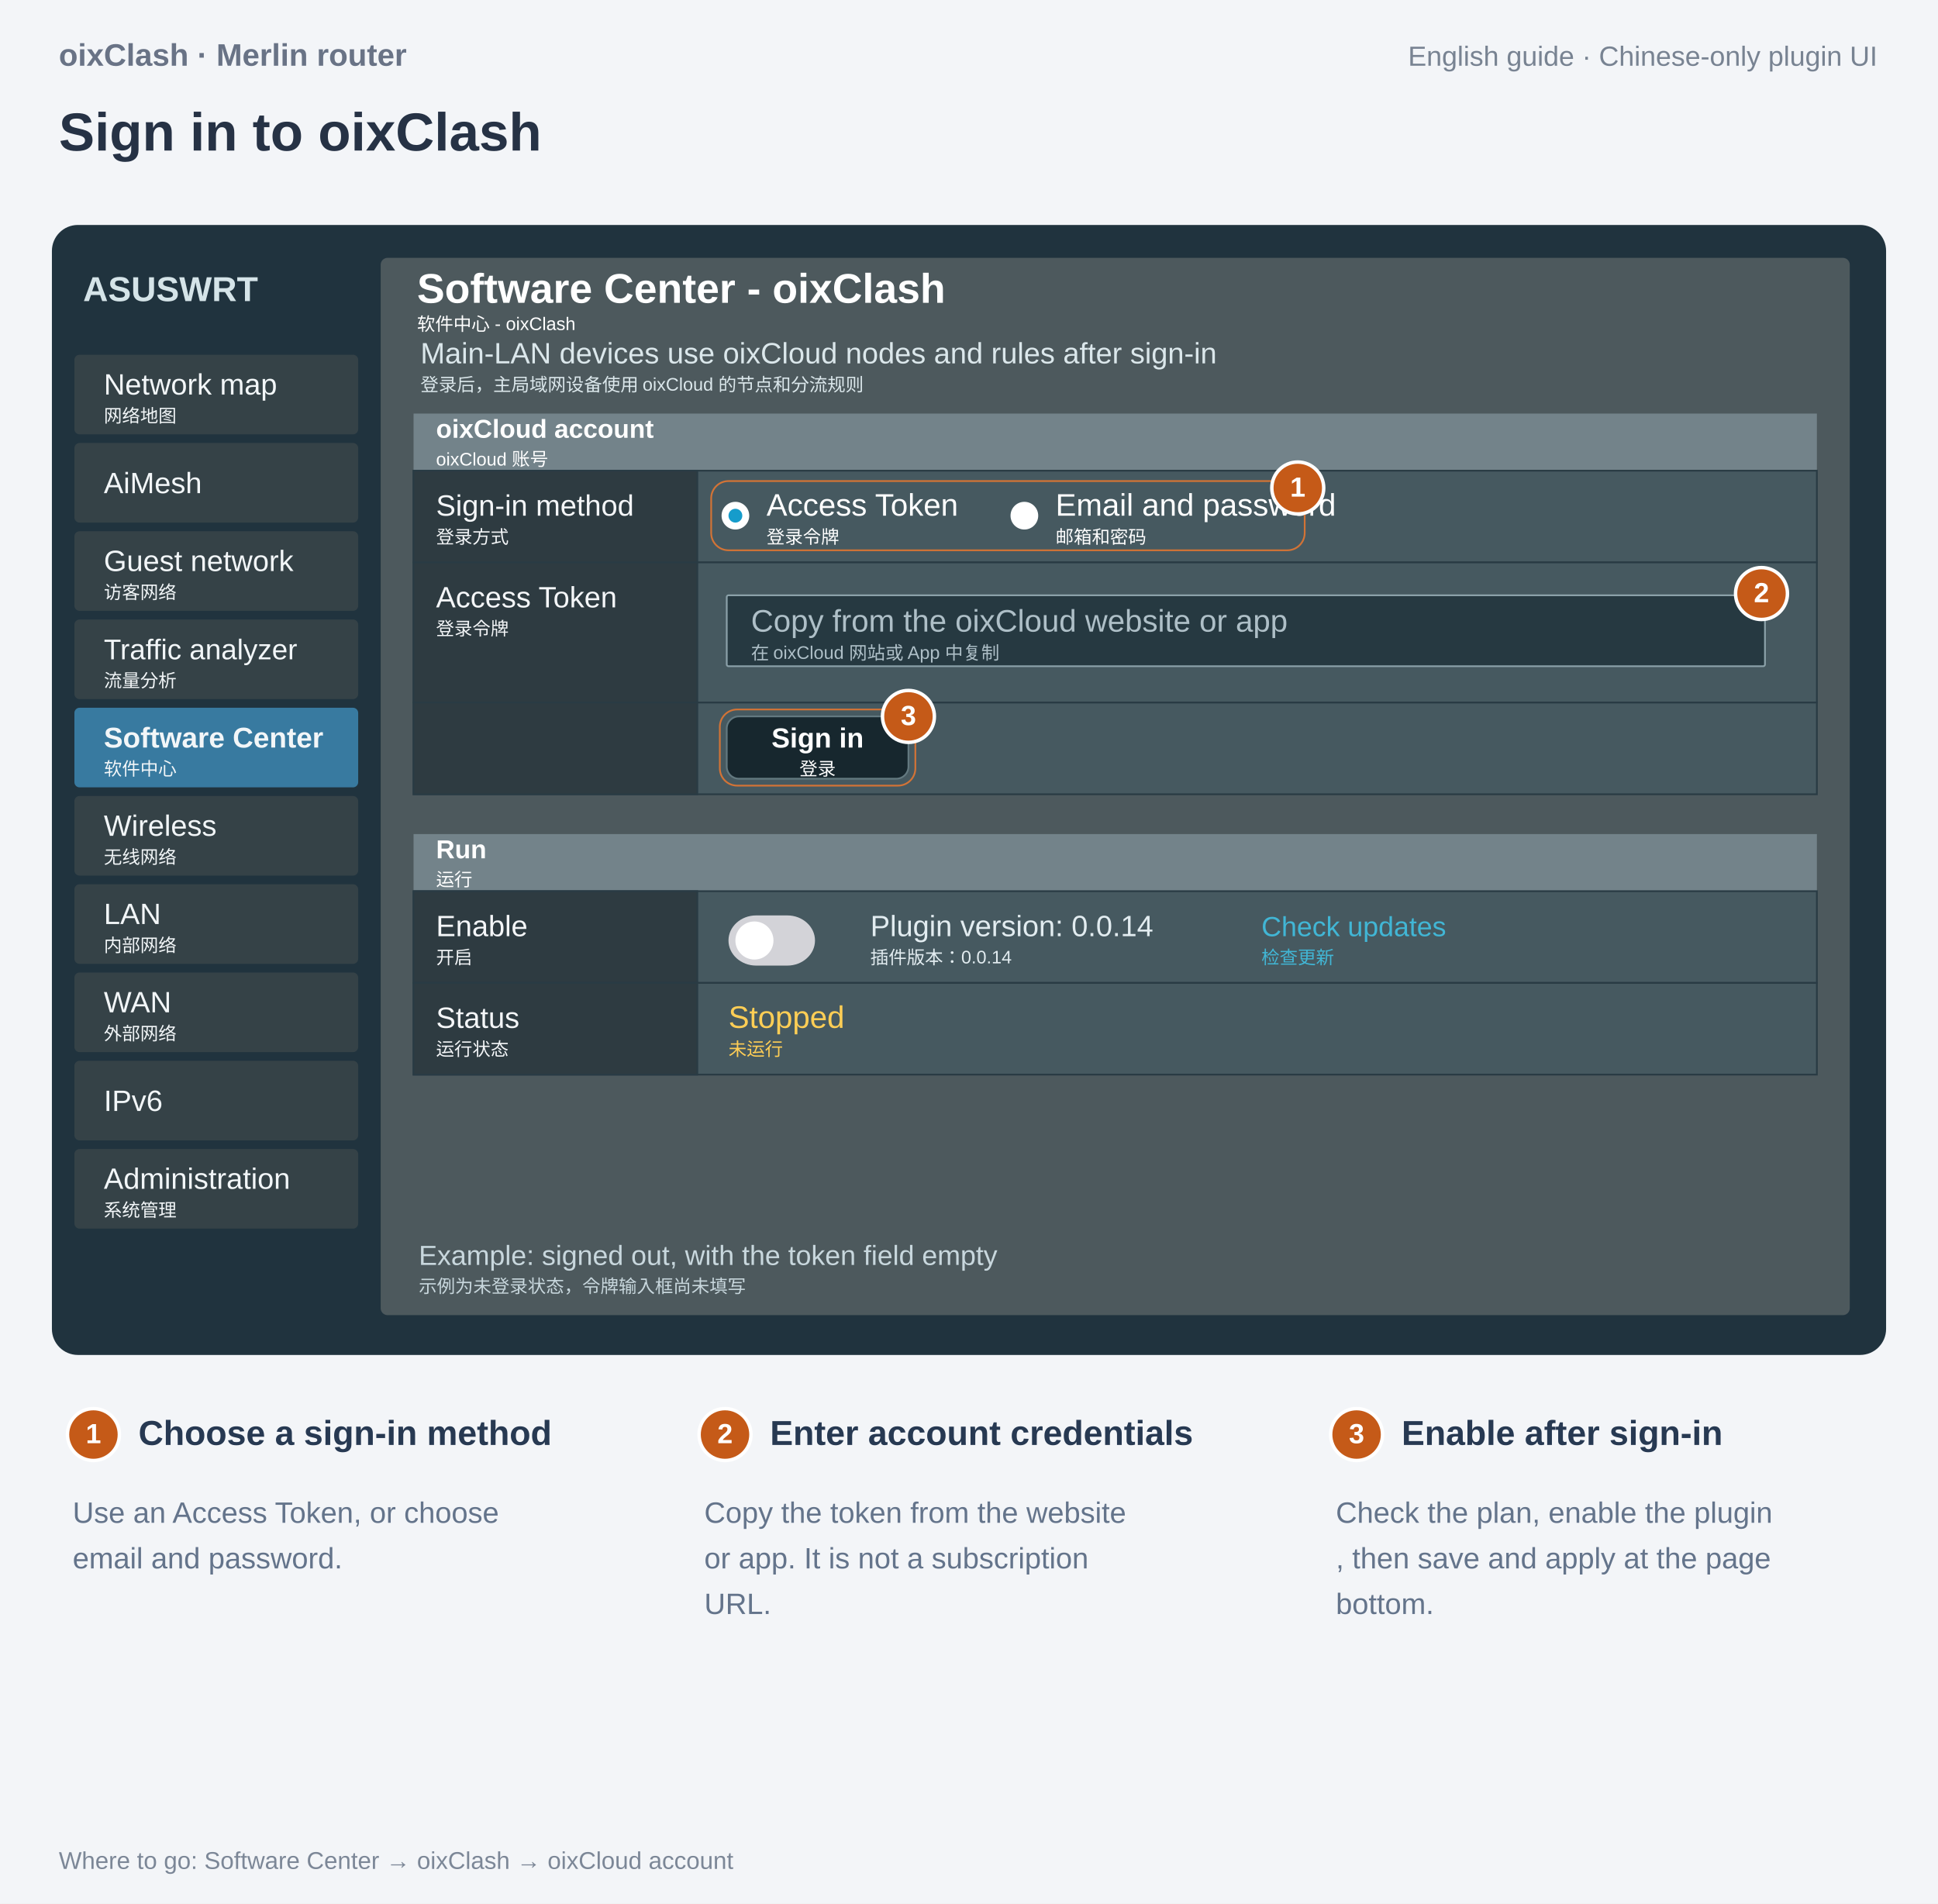
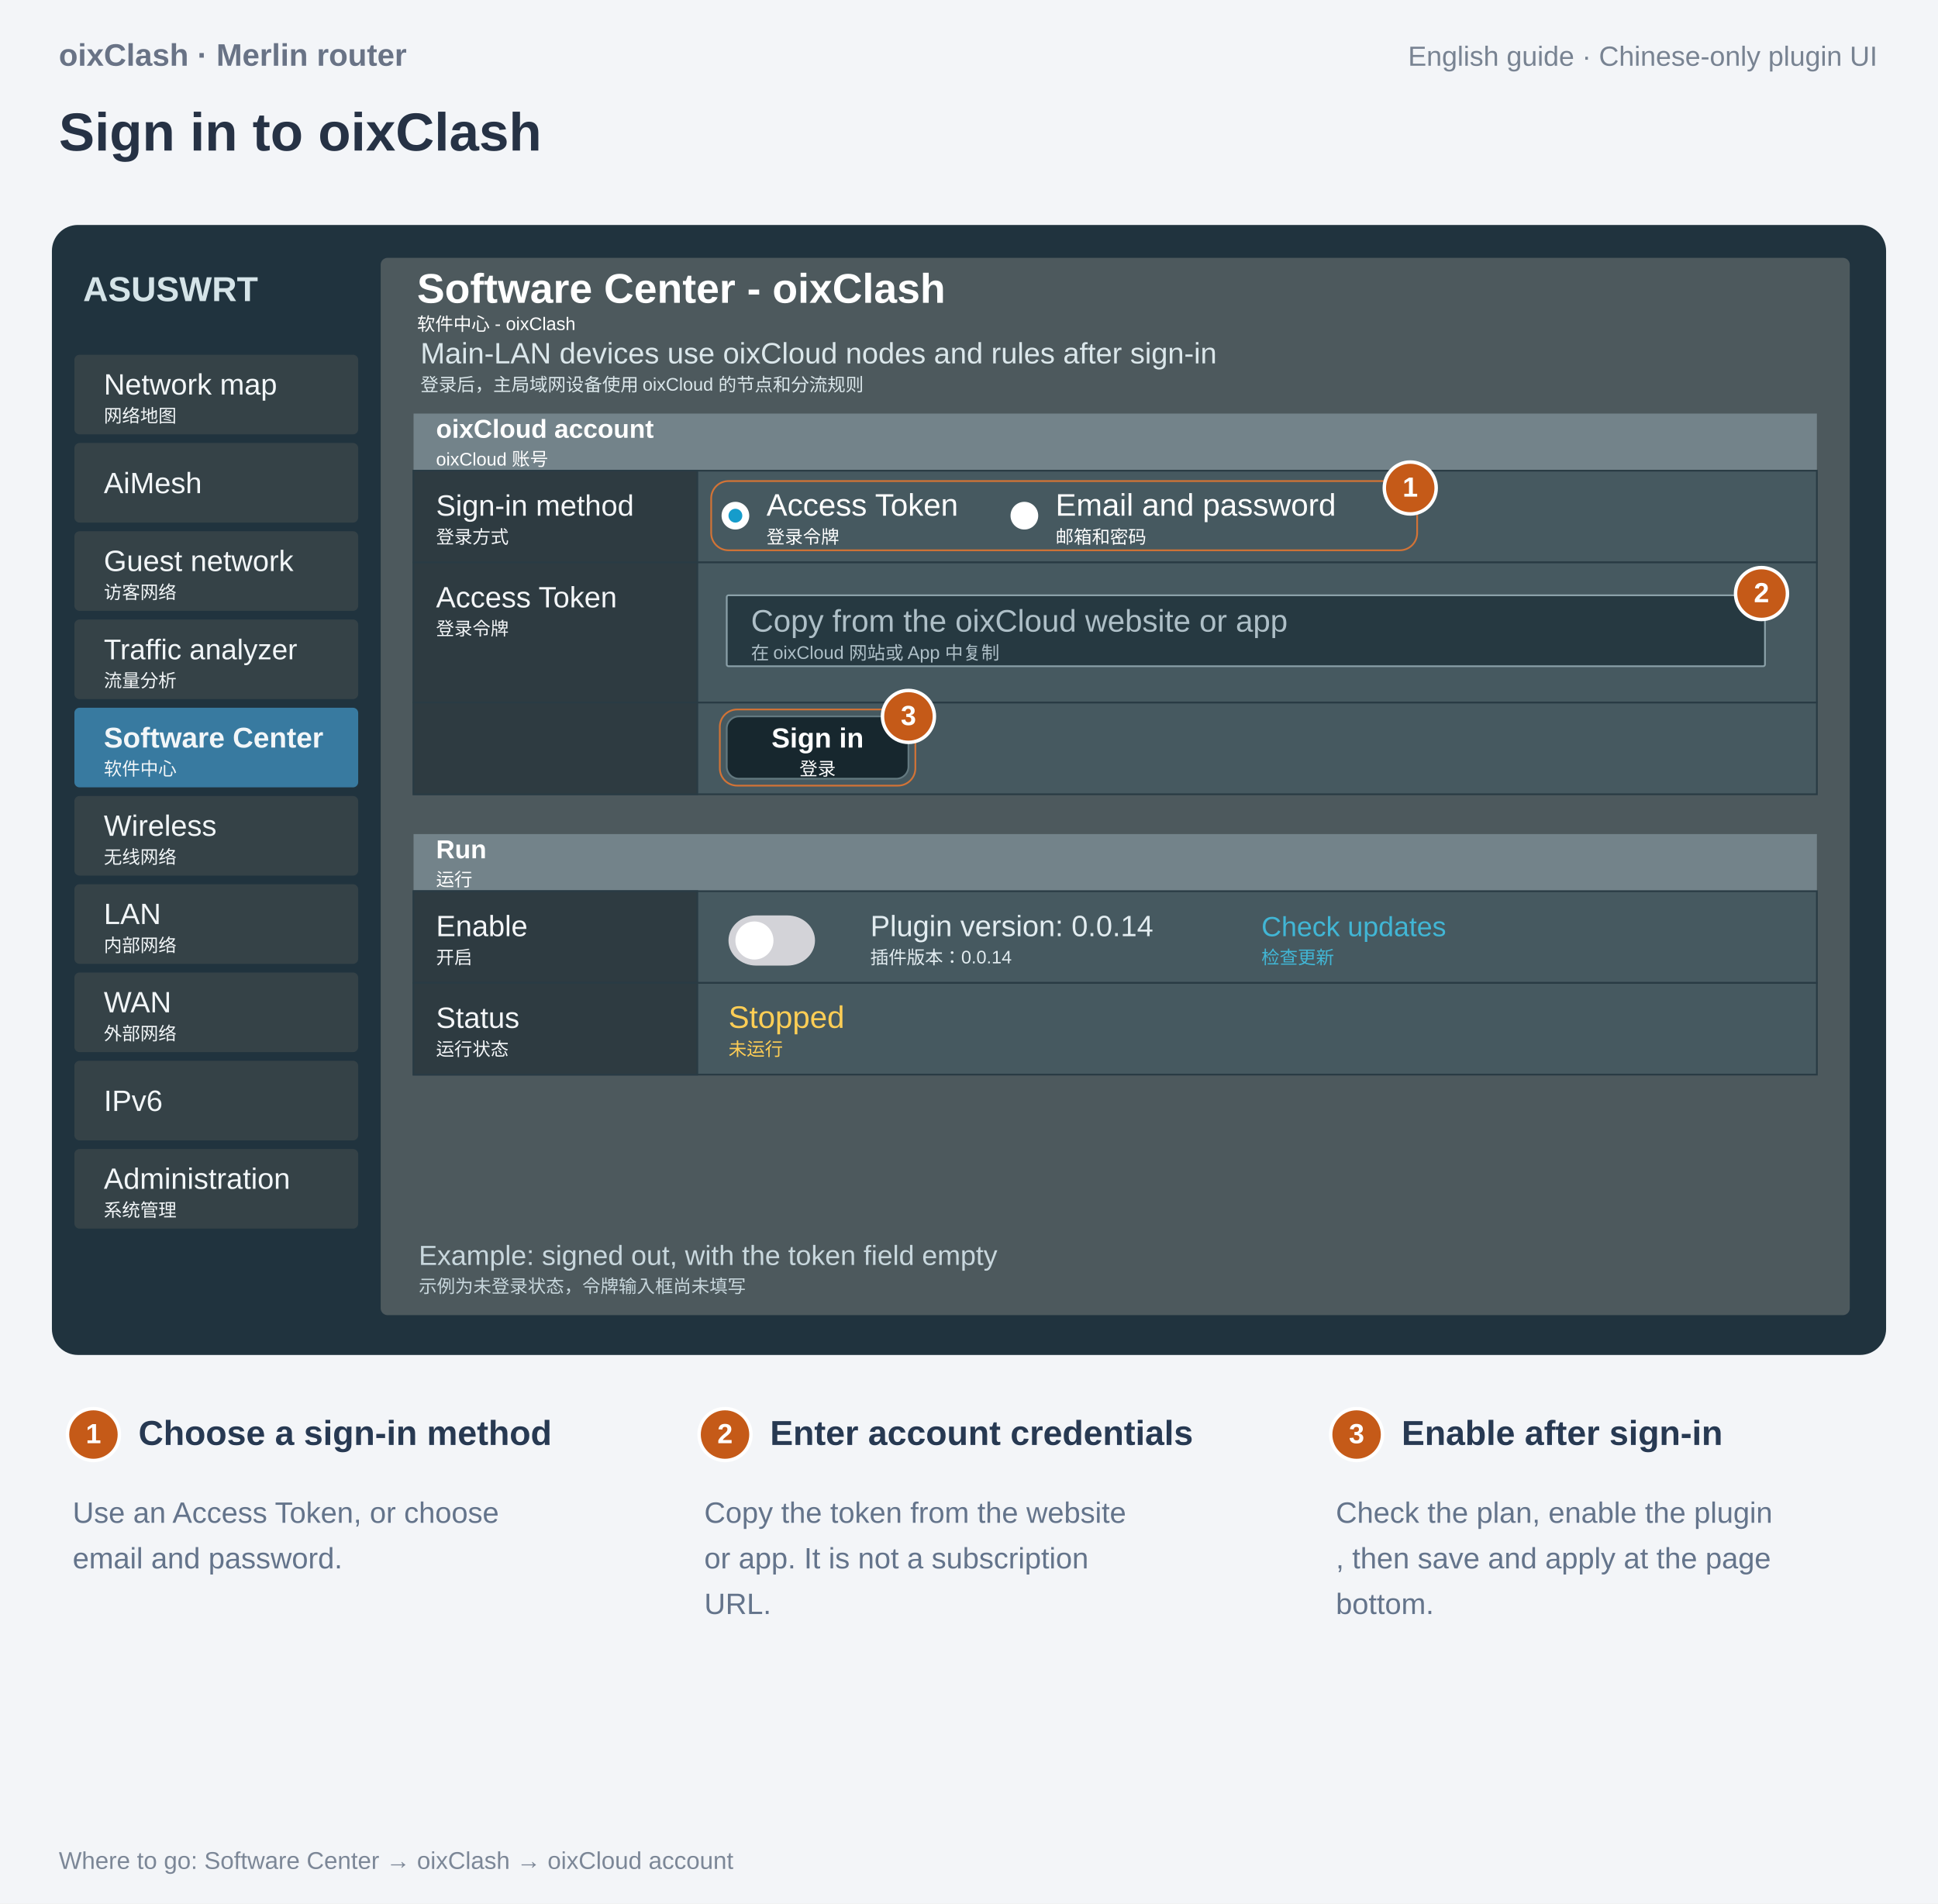
<svg xmlns="http://www.w3.org/2000/svg" width="1120" height="1100" viewBox="0 0 1120 1100" role="img" aria-labelledby="title desc">
  <g font-family="-apple-system,BlinkMacSystemFont,'PingFang SC','Segoe UI',Arial,sans-serif">
    <rect x="0" y="0" width="1120" height="1100" rx="0" fill="#f3f5f8" stroke="none" />
    <text x="34" y="38" font-size="18" fill="#697386" font-weight="600" text-anchor="start">oixClash · Merlin router</text>
    <text x="1085" y="38" font-size="16" fill="#788392" font-weight="500" text-anchor="end">English guide · Chinese-only plugin UI</text>
    <text x="34" y="87" font-size="31" fill="#263245" font-weight="700" text-anchor="start">Sign in to oixClash</text>
    <rect x="30" y="130" width="1060" height="653" rx="15" fill="#20333e" stroke="none" />
    <rect x="220" y="149" width="849" height="611" rx="4" fill="#4d595d" stroke="none" />
    <text x="48" y="174" font-size="20" fill="#d5e4e8" font-weight="700" text-anchor="start">ASUSWRT</text>
    <text x="241" y="175" font-size="24" fill="#fff" font-weight="600" text-anchor="start">Software Center - oixClash</text>
    <text x="241" y="191" font-size="10.5" fill="#fff" font-weight="400" text-anchor="start">软件中心 - oixClash</text>
    <rect x="43" y="205" width="164" height="46" rx="3" fill="#354247" stroke="none" />
    <text x="60" y="228" font-size="17" fill="#f2f6f8" font-weight="400" text-anchor="start">Network map</text>
    <text x="60" y="244" font-size="10.5" fill="#f2f6f8" font-weight="400" text-anchor="start">网络地图</text>
    <rect x="43" y="256" width="164" height="46" rx="3" fill="#354247" stroke="none" />
    <text x="60" y="285" font-size="17" fill="#f2f6f8" font-weight="400" text-anchor="start">AiMesh</text>
    <rect x="43" y="307" width="164" height="46" rx="3" fill="#354247" stroke="none" />
    <text x="60" y="330" font-size="17" fill="#f2f6f8" font-weight="400" text-anchor="start">Guest network</text>
    <text x="60" y="346" font-size="10.5" fill="#f2f6f8" font-weight="400" text-anchor="start">访客网络</text>
    <rect x="43" y="358" width="164" height="46" rx="3" fill="#354247" stroke="none" />
    <text x="60" y="381" font-size="16.486" fill="#f2f6f8" font-weight="400" text-anchor="start">Traffic analyzer</text>
    <text x="60" y="397" font-size="10.5" fill="#f2f6f8" font-weight="400" text-anchor="start">流量分析</text>
    <rect x="43" y="409" width="164" height="46" rx="3" fill="#387aa0" stroke="none" />
    <text x="60" y="432" font-size="16.546" fill="#f2f6f8" font-weight="600" text-anchor="start">Software Center</text>
    <text x="60" y="448" font-size="10.5" fill="#f2f6f8" font-weight="400" text-anchor="start">软件中心</text>
    <rect x="43" y="460" width="164" height="46" rx="3" fill="#354247" stroke="none" />
    <text x="60" y="483" font-size="17" fill="#f2f6f8" font-weight="400" text-anchor="start">Wireless</text>
    <text x="60" y="499" font-size="10.5" fill="#f2f6f8" font-weight="400" text-anchor="start">无线网络</text>
    <rect x="43" y="511" width="164" height="46" rx="3" fill="#354247" stroke="none" />
    <text x="60" y="534" font-size="17" fill="#f2f6f8" font-weight="400" text-anchor="start">LAN</text>
    <text x="60" y="550" font-size="10.5" fill="#f2f6f8" font-weight="400" text-anchor="start">内部网络</text>
    <rect x="43" y="562" width="164" height="46" rx="3" fill="#354247" stroke="none" />
    <text x="60" y="585" font-size="17" fill="#f2f6f8" font-weight="400" text-anchor="start">WAN</text>
    <text x="60" y="601" font-size="10.5" fill="#f2f6f8" font-weight="400" text-anchor="start">外部网络</text>
    <rect x="43" y="613" width="164" height="46" rx="3" fill="#354247" stroke="none" />
    <text x="60" y="642" font-size="17" fill="#f2f6f8" font-weight="400" text-anchor="start">IPv6</text>
    <rect x="43" y="664" width="164" height="46" rx="3" fill="#354247" stroke="none" />
    <text x="60" y="687" font-size="17" fill="#f2f6f8" font-weight="400" text-anchor="start">Administration</text>
    <text x="60" y="703" font-size="10.5" fill="#f2f6f8" font-weight="400" text-anchor="start">系统管理</text>
    <text x="243" y="210" font-size="17" fill="#dbe7eb" font-weight="400" text-anchor="start">Main-LAN devices use oixCloud nodes and rules after sign-in</text>
    <text x="243" y="226" font-size="10.5" fill="#dbe7eb" font-weight="400" text-anchor="start">登录后，主局域网设备使用 oixCloud 的节点和分流规则</text>
    <rect x="239" y="239" width="811" height="33" rx="0" fill="#73838a" stroke="none" />
    <text x="252" y="253" font-size="15" fill="#fff" font-weight="600" text-anchor="start">oixCloud account</text>
    <text x="252" y="269" font-size="10.5" fill="#fff" font-weight="400" text-anchor="start">oixCloud 账号</text>
    <rect x="239" y="272" width="811" height="53" rx="0" fill="#465960" stroke="#293b44" />
    <rect x="239" y="272" width="164" height="53" rx="0" fill="#2e3b41" stroke="#293b44" />
    <text x="252" y="298" font-size="17" fill="#f4f6f8" font-weight="400" text-anchor="start">Sign-in method</text>
    <text x="252" y="314" font-size="10.5" fill="#f4f6f8" font-weight="400" text-anchor="start">登录方式</text>
    <circle cx="425" cy="298" r="8" fill="#fff" stroke="none" stroke-width="1" />
    <circle cx="425" cy="298" r="4" fill="#169ccb" stroke="none" stroke-width="1" />
    <text x="443" y="298" font-size="18" fill="#fff" font-weight="400" text-anchor="start">Access Token</text>
    <text x="443" y="314" font-size="10.5" fill="#fff" font-weight="400" text-anchor="start">登录令牌</text>
    <circle cx="592" cy="298" r="8" fill="#fff" stroke="none" stroke-width="1" />
    <text x="610" y="298" font-size="18" fill="#fff" font-weight="400" text-anchor="start">Email and password</text>
    <text x="610" y="314" font-size="10.5" fill="#fff" font-weight="400" text-anchor="start">邮箱和密码</text>
-     <rect x="411" y="278" width="343" height="40" rx="10" fill="none" stroke="#d27336" />
-     <circle cx="750" cy="282" r="15" fill="#c55a18" stroke="#fff" stroke-width="2" />
-     <text x="750" y="287" font-size="16" fill="#fff" font-weight="700" text-anchor="middle">1</text>
+     <rect x="411" y="278" width="408" height="40" rx="10" fill="none" stroke="#d27336" />
+     <circle cx="815" cy="282" r="15" fill="#c55a18" stroke="#fff" stroke-width="2" />
+     <text x="815" y="287" font-size="16" fill="#fff" font-weight="700" text-anchor="middle">1</text>
    <rect x="239" y="325" width="811" height="81" rx="0" fill="#465960" stroke="#293b44" />
    <rect x="239" y="325" width="164" height="81" rx="0" fill="#2e3b41" stroke="#293b44" />
    <text x="252" y="351" font-size="17" fill="#f4f6f8" font-weight="400" text-anchor="start">Access Token</text>
    <text x="252" y="367" font-size="10.5" fill="#f4f6f8" font-weight="400" text-anchor="start">登录令牌</text>
    <rect x="420" y="344" width="600" height="41" rx="1" fill="#263941" stroke="#8ba1a9" />
    <text x="434" y="365" font-size="18" fill="#aebfc7" font-weight="400" text-anchor="start">Copy from the oixCloud website or app</text>
    <text x="434" y="381" font-size="10.5" fill="#aebfc7" font-weight="400" text-anchor="start">在 oixCloud 网站或 App 中复制</text>
    <circle cx="1018" cy="343" r="15" fill="#c55a18" stroke="#fff" stroke-width="2" />
    <text x="1018" y="348" font-size="16" fill="#fff" font-weight="700" text-anchor="middle">2</text>
    <rect x="239" y="406" width="811" height="53" rx="0" fill="#465960" stroke="#293b44" />
    <rect x="239" y="406" width="164" height="53" rx="0" fill="#2e3b41" stroke="#293b44" />
    <text x="252" y="438" font-size="17" fill="#f4f6f8" font-weight="400" text-anchor="start" />
    <rect x="420" y="414" width="105" height="36" rx="7" fill="#17272e" stroke="#637980" />
    <text x="472.5" y="432" font-size="16" fill="#fff" font-weight="600" text-anchor="middle">Sign in</text>
    <text x="472.5" y="448" font-size="10.5" fill="#fff" font-weight="400" text-anchor="middle">登录</text>
    <rect x="416" y="410" width="113" height="44" rx="10" fill="none" stroke="#d27336" />
    <circle cx="525" cy="414" r="15" fill="#c55a18" stroke="#fff" stroke-width="2" />
    <text x="525" y="419" font-size="16" fill="#fff" font-weight="700" text-anchor="middle">3</text>
    <rect x="239" y="482" width="811" height="33" rx="0" fill="#73838a" stroke="none" />
    <text x="252" y="496" font-size="15" fill="#fff" font-weight="600" text-anchor="start">Run</text>
    <text x="252" y="512" font-size="10.5" fill="#fff" font-weight="400" text-anchor="start">运行</text>
    <rect x="239" y="515" width="811" height="53" rx="0" fill="#465960" stroke="#293b44" />
    <rect x="239" y="515" width="164" height="53" rx="0" fill="#2e3b41" stroke="#293b44" />
    <text x="252" y="541" font-size="17" fill="#f4f6f8" font-weight="400" text-anchor="start">Enable</text>
    <text x="252" y="557" font-size="10.5" fill="#f4f6f8" font-weight="400" text-anchor="start">开启</text>
    <rect x="421" y="529" width="50" height="29" rx="16" fill="#d3d3d8" stroke="none" />
    <circle cx="436" cy="543.5" r="11" fill="#fff" stroke="none" stroke-width="1" />
    <text x="503" y="541" font-size="17" fill="#e2ecf0" font-weight="400" text-anchor="start">Plugin version: 0.0.14</text>
    <text x="503" y="557" font-size="10.5" fill="#e2ecf0" font-weight="400" text-anchor="start">插件版本：0.0.14</text>
    <text x="729" y="541" font-size="16" fill="#41b6d5" font-weight="400" text-anchor="start">Check updates</text>
    <text x="729" y="557" font-size="10.5" fill="#41b6d5" font-weight="400" text-anchor="start">检查更新</text>
    <rect x="239" y="568" width="811" height="53" rx="0" fill="#465960" stroke="#293b44" />
    <rect x="239" y="568" width="164" height="53" rx="0" fill="#2e3b41" stroke="#293b44" />
    <text x="252" y="594" font-size="17" fill="#f4f6f8" font-weight="400" text-anchor="start">Status</text>
    <text x="252" y="610" font-size="10.5" fill="#f4f6f8" font-weight="400" text-anchor="start">运行状态</text>
    <text x="421" y="594" font-size="18" fill="#ffce55" font-weight="400" text-anchor="start">Stopped</text>
    <text x="421" y="610" font-size="10.5" fill="#ffce55" font-weight="400" text-anchor="start">未运行</text>
    <text x="242" y="731" font-size="16" fill="#c8d7dd" font-weight="400" text-anchor="start">Example: signed out, with the token field empty</text>
    <text x="242" y="747" font-size="10.5" fill="#c8d7dd" font-weight="400" text-anchor="start">示例为未登录状态，令牌输入框尚未填写</text>
    <circle cx="54" cy="829" r="15" fill="#c55a18" stroke="#fff" stroke-width="2" />
    <text x="54" y="834" font-size="16" fill="#fff" font-weight="700" text-anchor="middle">1</text>
    <text x="80" y="835" font-size="20" fill="#273952" font-weight="600" text-anchor="start">Choose a sign-in method</text>
    <text x="42" y="880" font-size="17" fill="#64748b" font-weight="400" text-anchor="start">Use an Access Token, or choose</text>
    <text x="42" y="906.35" font-size="17" fill="#64748b" font-weight="400" text-anchor="start">email and password.</text>
    <circle cx="419" cy="829" r="15" fill="#c55a18" stroke="#fff" stroke-width="2" />
    <text x="419" y="834" font-size="16" fill="#fff" font-weight="700" text-anchor="middle">2</text>
    <text x="445" y="835" font-size="20" fill="#273952" font-weight="600" text-anchor="start">Enter account credentials</text>
    <text x="407" y="880" font-size="17" fill="#64748b" font-weight="400" text-anchor="start">Copy the token from the website</text>
    <text x="407" y="906.35" font-size="17" fill="#64748b" font-weight="400" text-anchor="start">or app. It is not a subscription</text>
    <text x="407" y="932.7" font-size="17" fill="#64748b" font-weight="400" text-anchor="start">URL.</text>
    <circle cx="784" cy="829" r="15" fill="#c55a18" stroke="#fff" stroke-width="2" />
    <text x="784" y="834" font-size="16" fill="#fff" font-weight="700" text-anchor="middle">3</text>
    <text x="810" y="835" font-size="20" fill="#273952" font-weight="600" text-anchor="start">Enable after sign-in</text>
    <text x="772" y="880" font-size="17" fill="#64748b" font-weight="400" text-anchor="start">Check the plan, enable the plugin</text>
    <text x="772" y="906.35" font-size="17" fill="#64748b" font-weight="400" text-anchor="start">, then save and apply at the page</text>
    <text x="772" y="932.7" font-size="17" fill="#64748b" font-weight="400" text-anchor="start"> bottom.</text>
    <text x="34" y="1080" font-size="14" fill="#7c8797" font-weight="400" text-anchor="start">Where to go: Software Center → oixClash → oixCloud account</text>
  </g>
</svg>
